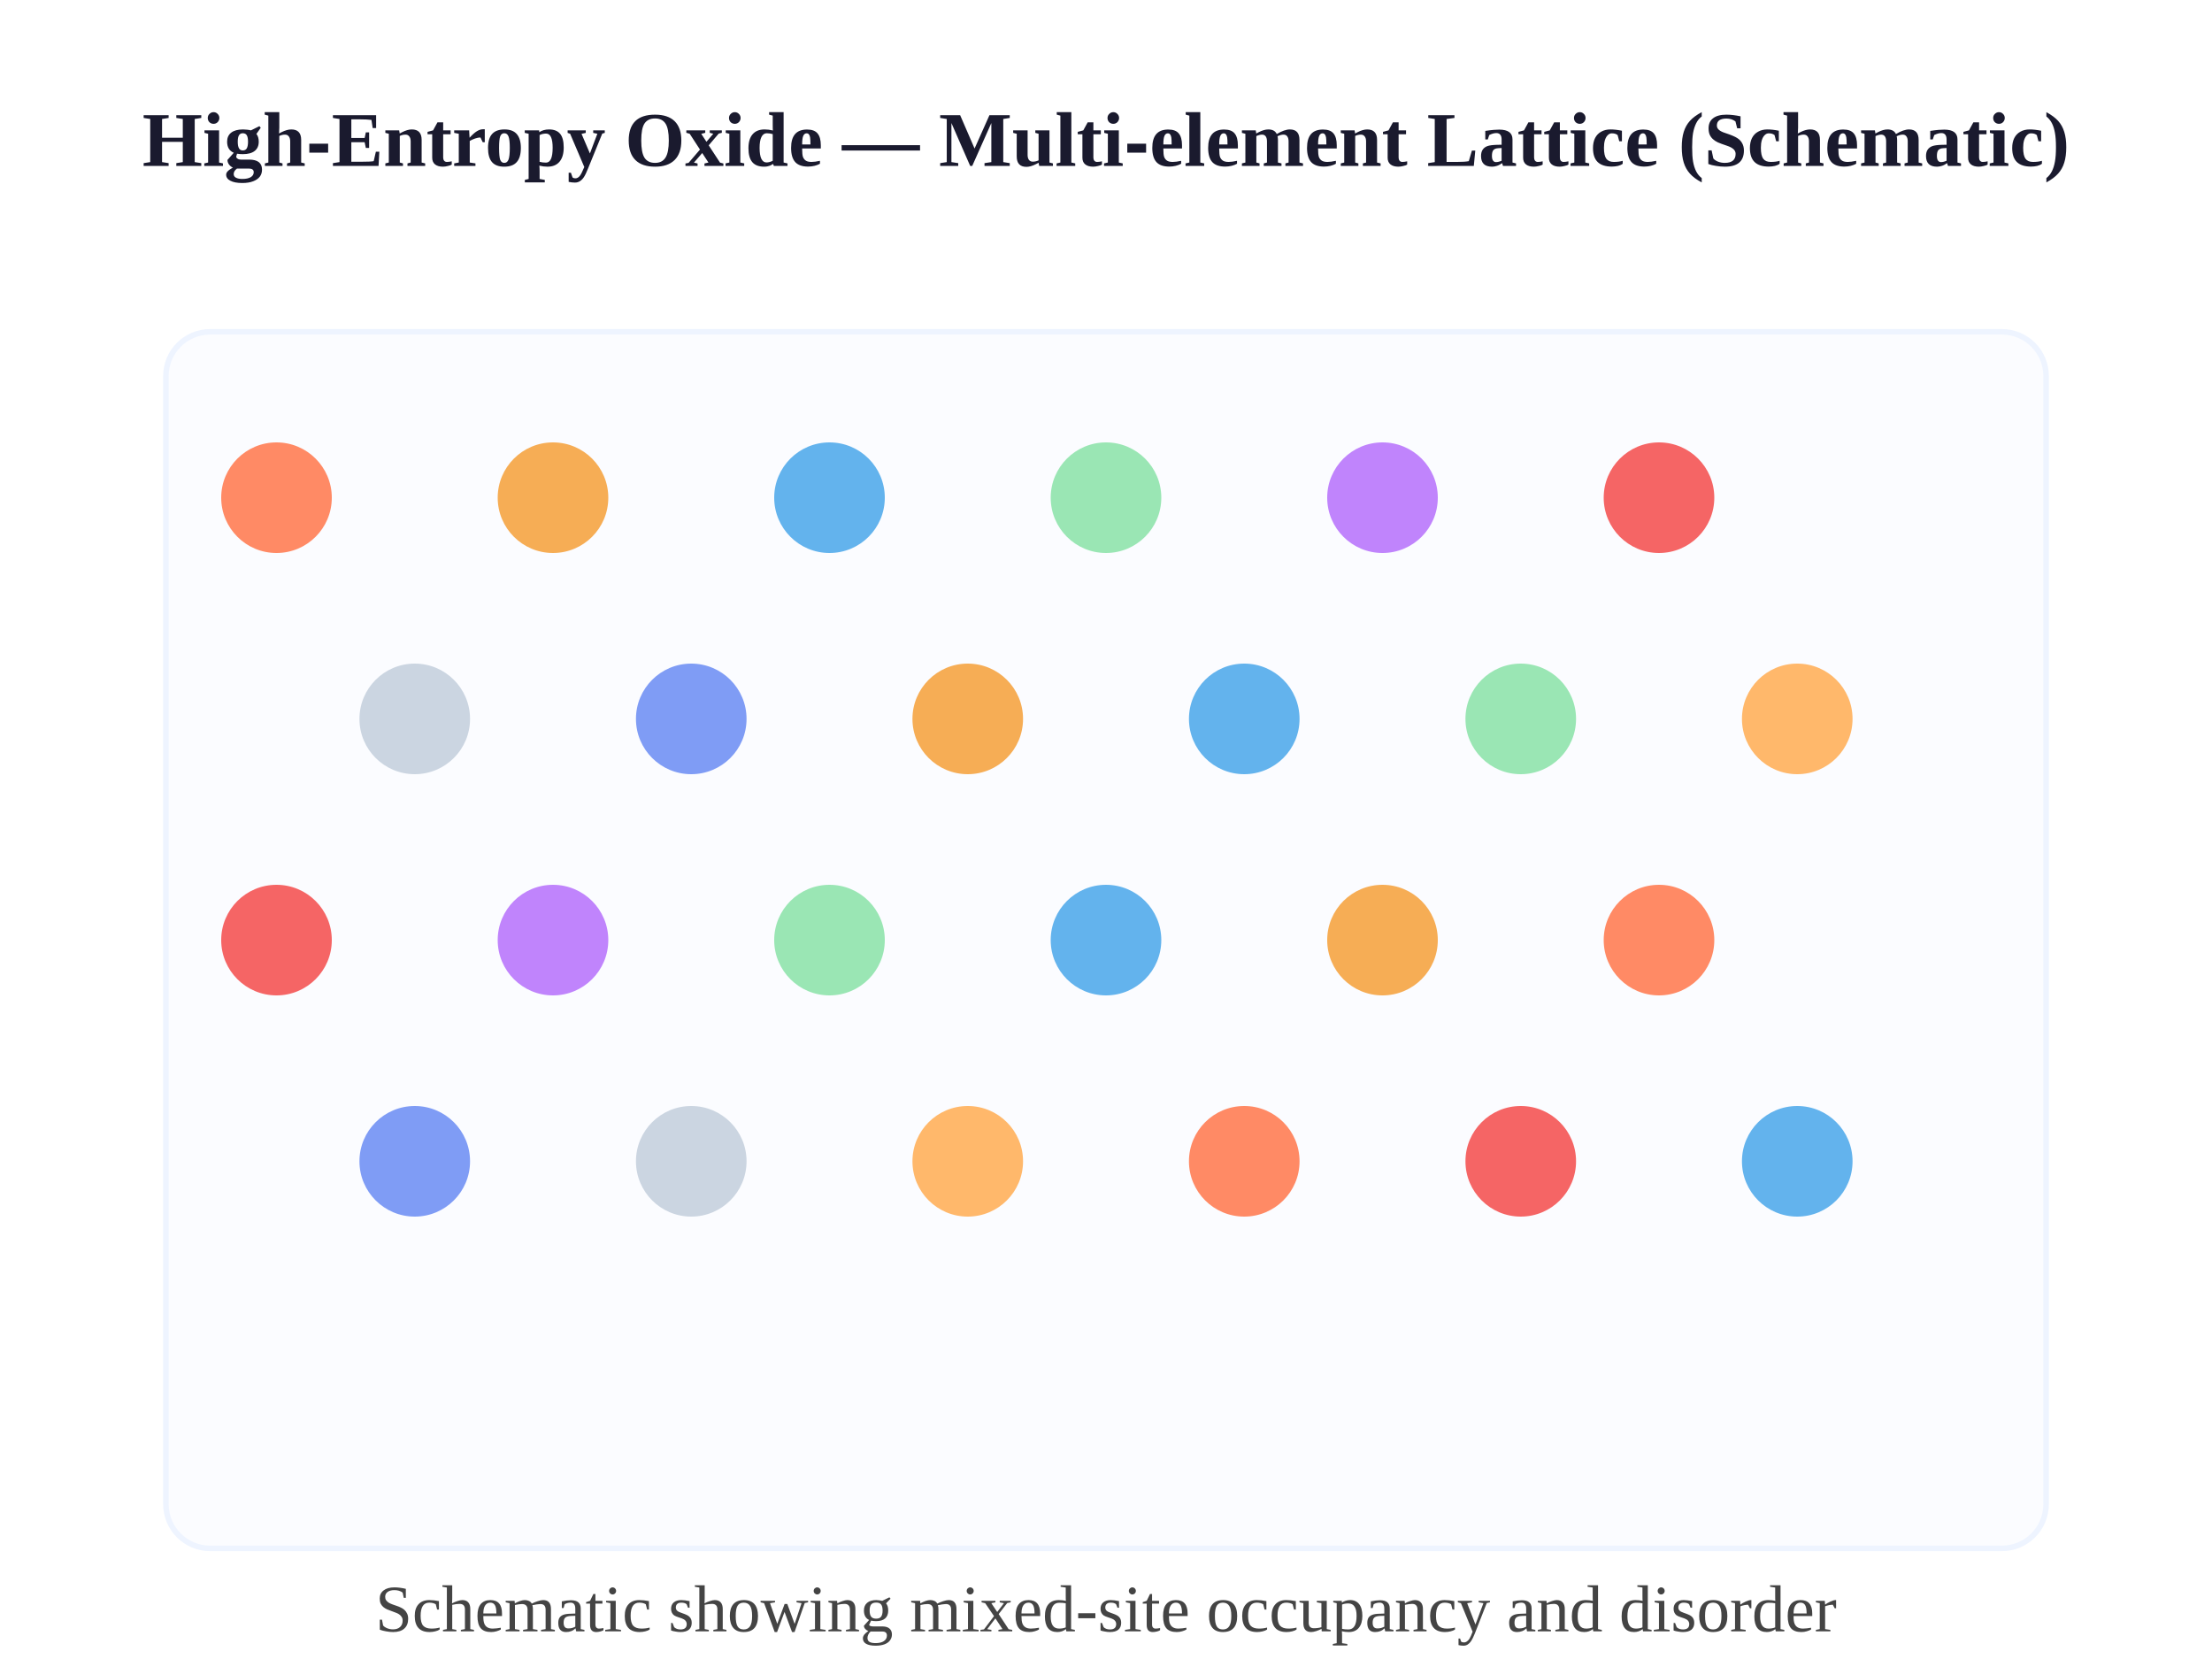
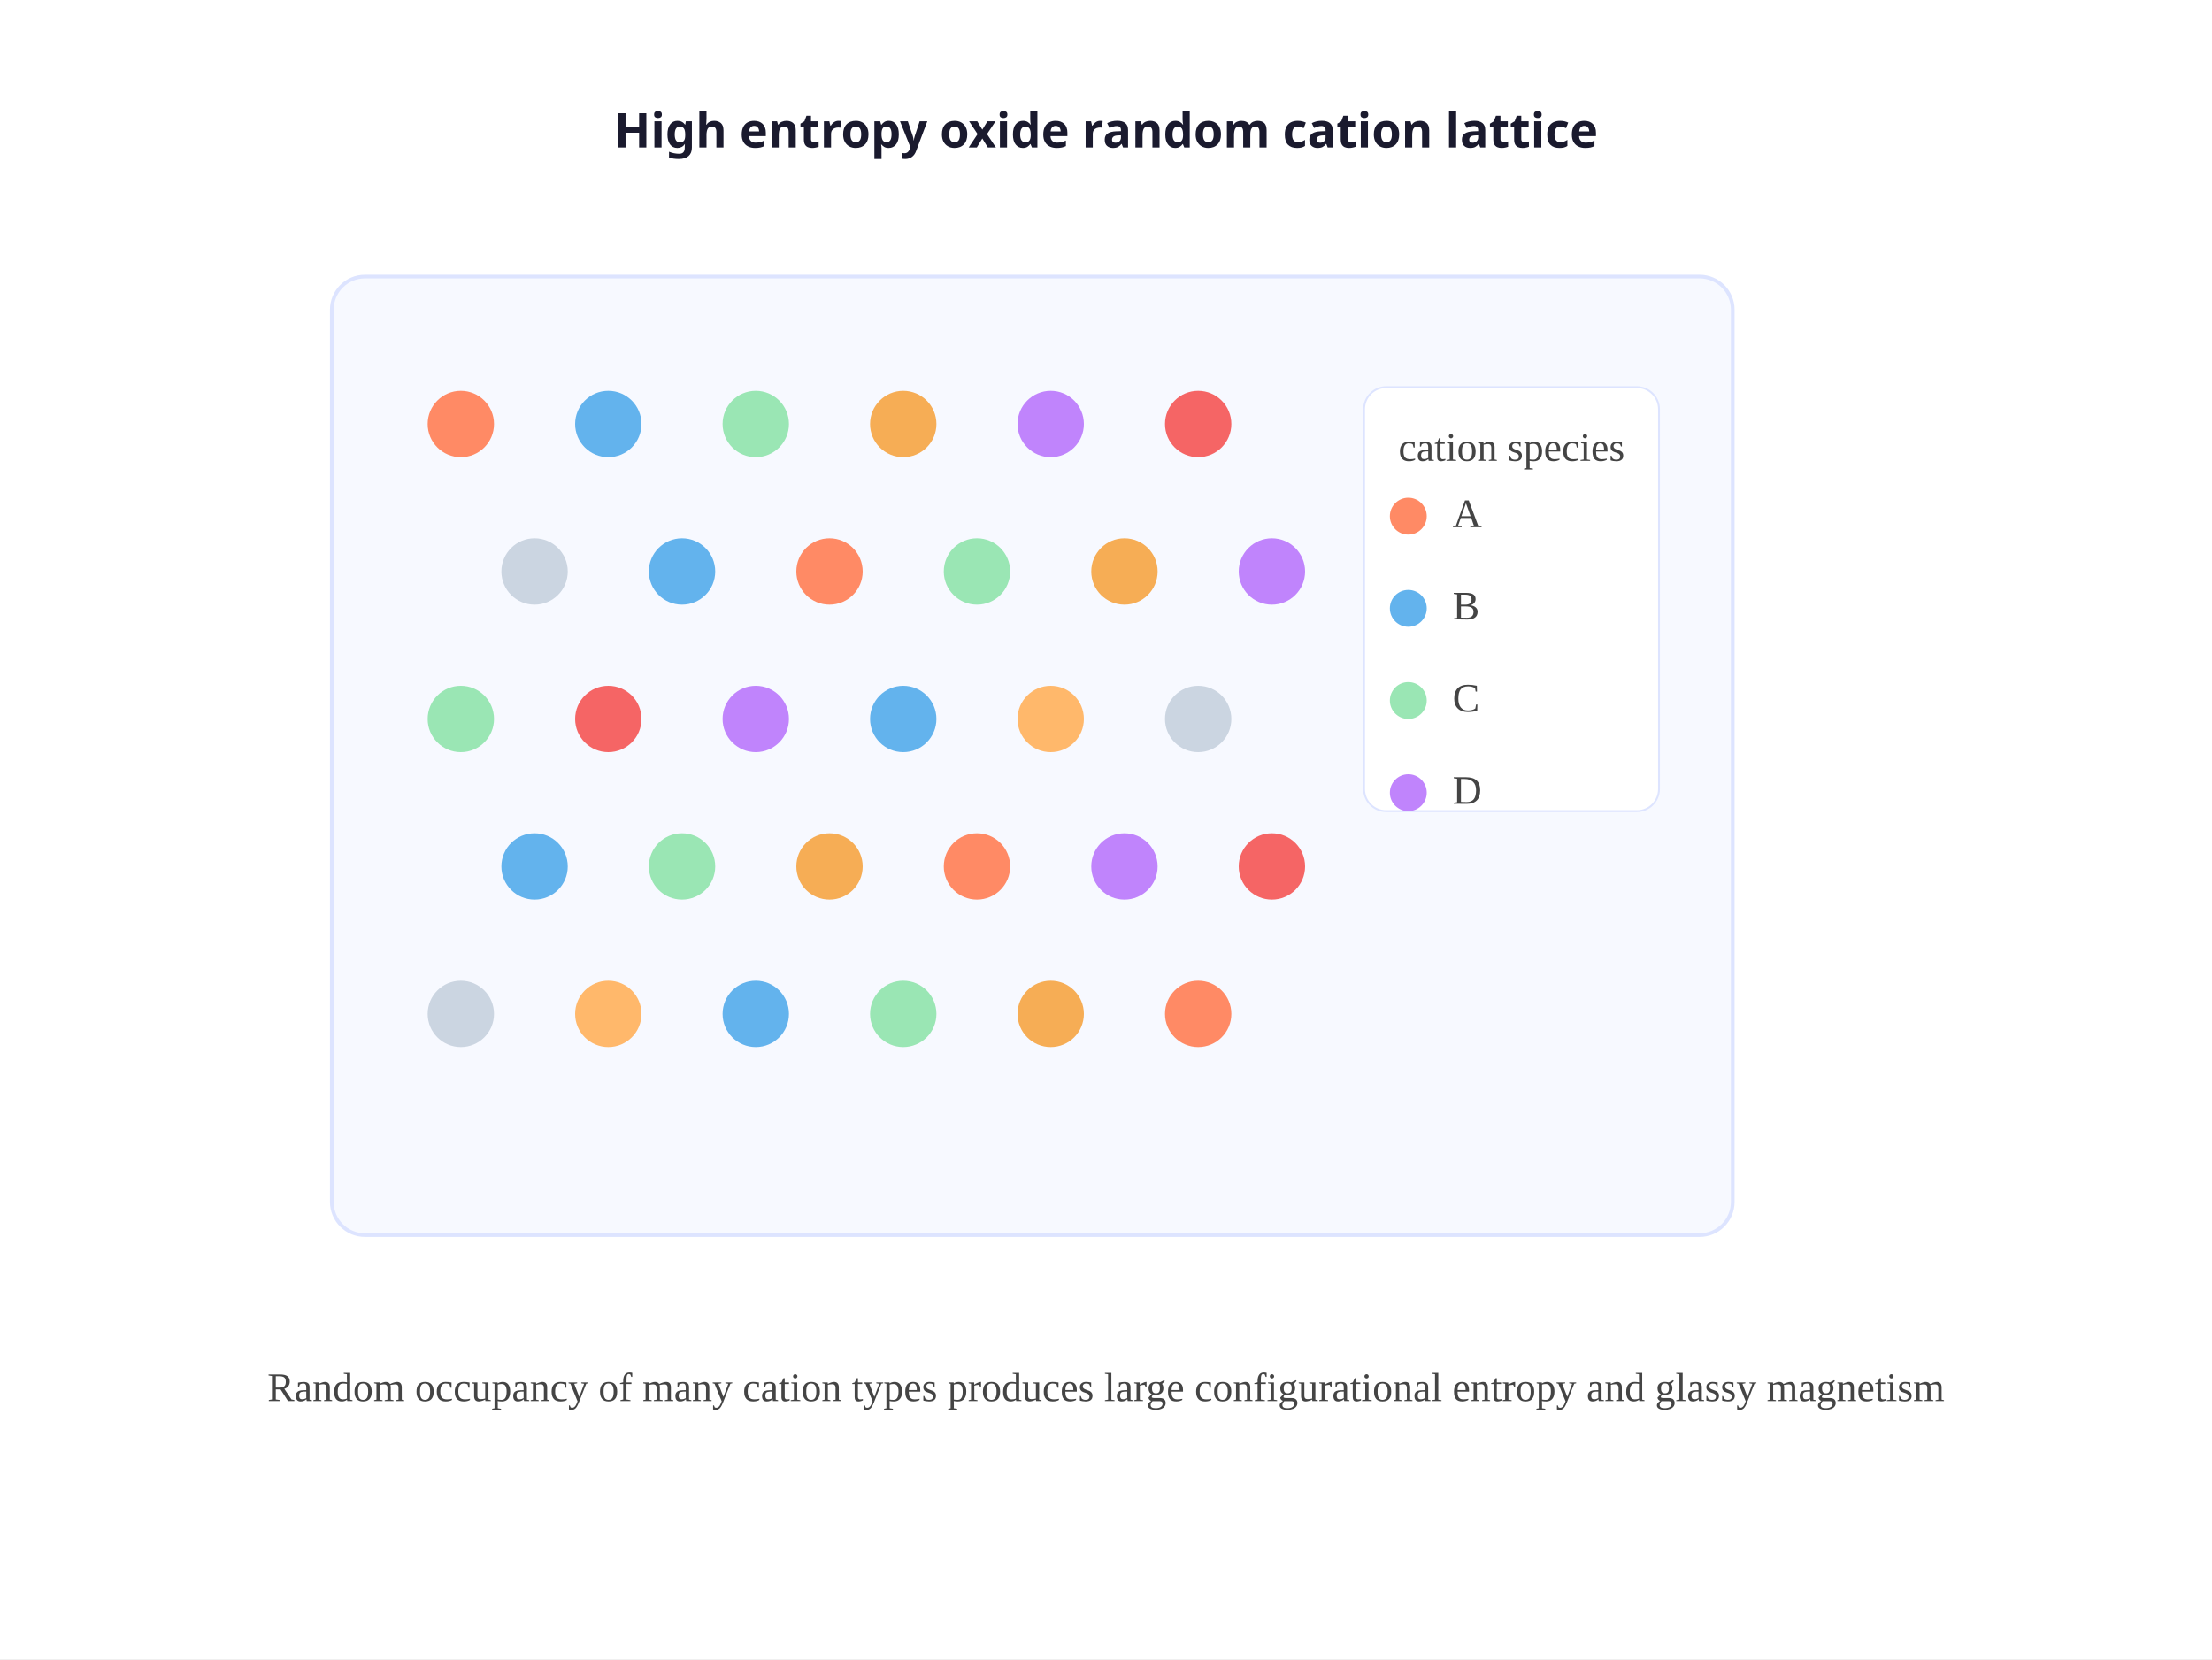
- <svg xmlns="http://www.w3.org/2000/svg" viewBox="0 0 400 300" role="img" aria-label="Schematic: High-Entropy Oxide lattice">
+ <svg xmlns="http://www.w3.org/2000/svg" viewBox="0 0 1200 900" role="img" aria-label="High entropy oxide lattice schematic">
  <defs>
-     <linearGradient id="hG" x1="0" y1="0" x2="1" y2="1">
-       <stop offset="0" stop-color="#ff8a65" />
-       <stop offset="0.5" stop-color="#63b3ed" />
-       <stop offset="1" stop-color="#9ae6b4" />
-     </linearGradient>
+     <style>
+       .label{font-family:'Segoe UI',sans-serif;font-size:26px;fill:#1a1a2e;}
+       .small{font-size:22px;fill:#444;}
+     </style>
  </defs>
-   <rect width="400" height="300" fill="#ffffff" />
-   <g transform="translate(30,30)">
-     <text x="170" y="0" font-size="14" text-anchor="middle" fill="#1a1a2e" font-weight="600">High‑Entropy Oxide — Multi‑element Lattice (Schematic)</text>
-     <rect x="0" y="30" width="340" height="220" rx="8" fill="#fbfcff" stroke="#eef4ff" />
-     <g transform="translate(20,60)">
+   <rect width="1200" height="900" fill="#ffffff" />
+   <text x="600" y="80" text-anchor="middle" class="label" font-weight="600">High entropy oxide random cation lattice</text>
+   <g transform="translate(180,150)">
+     <rect x="0" y="0" width="760" height="520" rx="18" fill="#f7f9ff" stroke="#dde4ff" stroke-width="2" />
+     <g transform="translate(70,80)">
      <g>
-         <g transform="translate(0,0)">
-           <circle cx="0" cy="0" r="10" fill="#ff8a65" />
-           <circle cx="50" cy="0" r="10" fill="#f6ad55" />
-           <circle cx="100" cy="0" r="10" fill="#63b3ed" />
-           <circle cx="150" cy="0" r="10" fill="#9ae6b4" />
-           <circle cx="200" cy="0" r="10" fill="#c084fc" />
-           <circle cx="250" cy="0" r="10" fill="#f56565" />
-         </g>
-         <g transform="translate(0,40)">
-           <circle cx="25" cy="0" r="10" fill="#cbd5e1" />
-           <circle cx="75" cy="0" r="10" fill="#7f9cf5" />
-           <circle cx="125" cy="0" r="10" fill="#f6ad55" />
-           <circle cx="175" cy="0" r="10" fill="#63b3ed" />
-           <circle cx="225" cy="0" r="10" fill="#9ae6b4" />
-           <circle cx="275" cy="0" r="10" fill="#ffb86b" />
-         </g>
-         <g transform="translate(0,80)">
-           <circle cx="0" cy="0" r="10" fill="#f56565" />
-           <circle cx="50" cy="0" r="10" fill="#c084fc" />
-           <circle cx="100" cy="0" r="10" fill="#9ae6b4" />
-           <circle cx="150" cy="0" r="10" fill="#63b3ed" />
-           <circle cx="200" cy="0" r="10" fill="#f6ad55" />
-           <circle cx="250" cy="0" r="10" fill="#ff8a65" />
-         </g>
-         <g transform="translate(0,120)">
-           <circle cx="25" cy="0" r="10" fill="#7f9cf5" />
-           <circle cx="75" cy="0" r="10" fill="#cbd5e1" />
-           <circle cx="125" cy="0" r="10" fill="#ffb86b" />
-           <circle cx="175" cy="0" r="10" fill="#ff8a65" />
-           <circle cx="225" cy="0" r="10" fill="#f56565" />
-           <circle cx="275" cy="0" r="10" fill="#63b3ed" />
-         </g>
+         <circle cx="0" cy="0" r="18" fill="#ff8a65" />
+         <circle cx="80" cy="0" r="18" fill="#63b3ed" />
+         <circle cx="160" cy="0" r="18" fill="#9ae6b4" />
+         <circle cx="240" cy="0" r="18" fill="#f6ad55" />
+         <circle cx="320" cy="0" r="18" fill="#c084fc" />
+         <circle cx="400" cy="0" r="18" fill="#f56565" />
+       </g>
+       <g transform="translate(0,80)">
+         <circle cx="40" cy="0" r="18" fill="#cbd5e1" />
+         <circle cx="120" cy="0" r="18" fill="#63b3ed" />
+         <circle cx="200" cy="0" r="18" fill="#ff8a65" />
+         <circle cx="280" cy="0" r="18" fill="#9ae6b4" />
+         <circle cx="360" cy="0" r="18" fill="#f6ad55" />
+         <circle cx="440" cy="0" r="18" fill="#c084fc" />
+       </g>
+       <g transform="translate(0,160)">
+         <circle cx="0" cy="0" r="18" fill="#9ae6b4" />
+         <circle cx="80" cy="0" r="18" fill="#f56565" />
+         <circle cx="160" cy="0" r="18" fill="#c084fc" />
+         <circle cx="240" cy="0" r="18" fill="#63b3ed" />
+         <circle cx="320" cy="0" r="18" fill="#ffb86b" />
+         <circle cx="400" cy="0" r="18" fill="#cbd5e1" />
+       </g>
+       <g transform="translate(0,240)">
+         <circle cx="40" cy="0" r="18" fill="#63b3ed" />
+         <circle cx="120" cy="0" r="18" fill="#9ae6b4" />
+         <circle cx="200" cy="0" r="18" fill="#f6ad55" />
+         <circle cx="280" cy="0" r="18" fill="#ff8a65" />
+         <circle cx="360" cy="0" r="18" fill="#c084fc" />
+         <circle cx="440" cy="0" r="18" fill="#f56565" />
+       </g>
+       <g transform="translate(0,320)">
+         <circle cx="0" cy="0" r="18" fill="#cbd5e1" />
+         <circle cx="80" cy="0" r="18" fill="#ffb86b" />
+         <circle cx="160" cy="0" r="18" fill="#63b3ed" />
+         <circle cx="240" cy="0" r="18" fill="#9ae6b4" />
+         <circle cx="320" cy="0" r="18" fill="#f6ad55" />
+         <circle cx="400" cy="0" r="18" fill="#ff8a65" />
      </g>
    </g>
-     <text x="170" y="265" font-size="12" text-anchor="middle" fill="#444">Schematic showing mixed-site occupancy and disorder</text>
+     <g transform="translate(560,60)">
+       <rect x="0" y="0" width="160" height="230" rx="12" fill="#ffffff" stroke="#dde4ff" />
+       <text x="80" y="40" text-anchor="middle" class="small">cation species</text>
+       <g transform="translate(24,70)" class="small">
+         <circle cx="0" cy="0" r="10" fill="#ff8a65" />
+         <text x="24" y="6">A</text>
+         <circle cx="0" cy="50" r="10" fill="#63b3ed" />
+         <text x="24" y="56">B</text>
+         <circle cx="0" cy="100" r="10" fill="#9ae6b4" />
+         <text x="24" y="106">C</text>
+         <circle cx="0" cy="150" r="10" fill="#c084fc" />
+         <text x="24" y="156">D</text>
+       </g>
+     </g>
  </g>
+   <text x="600" y="760" text-anchor="middle" class="small">Random occupancy of many cation types produces large configurational entropy and glassy magnetism</text>
</svg>
